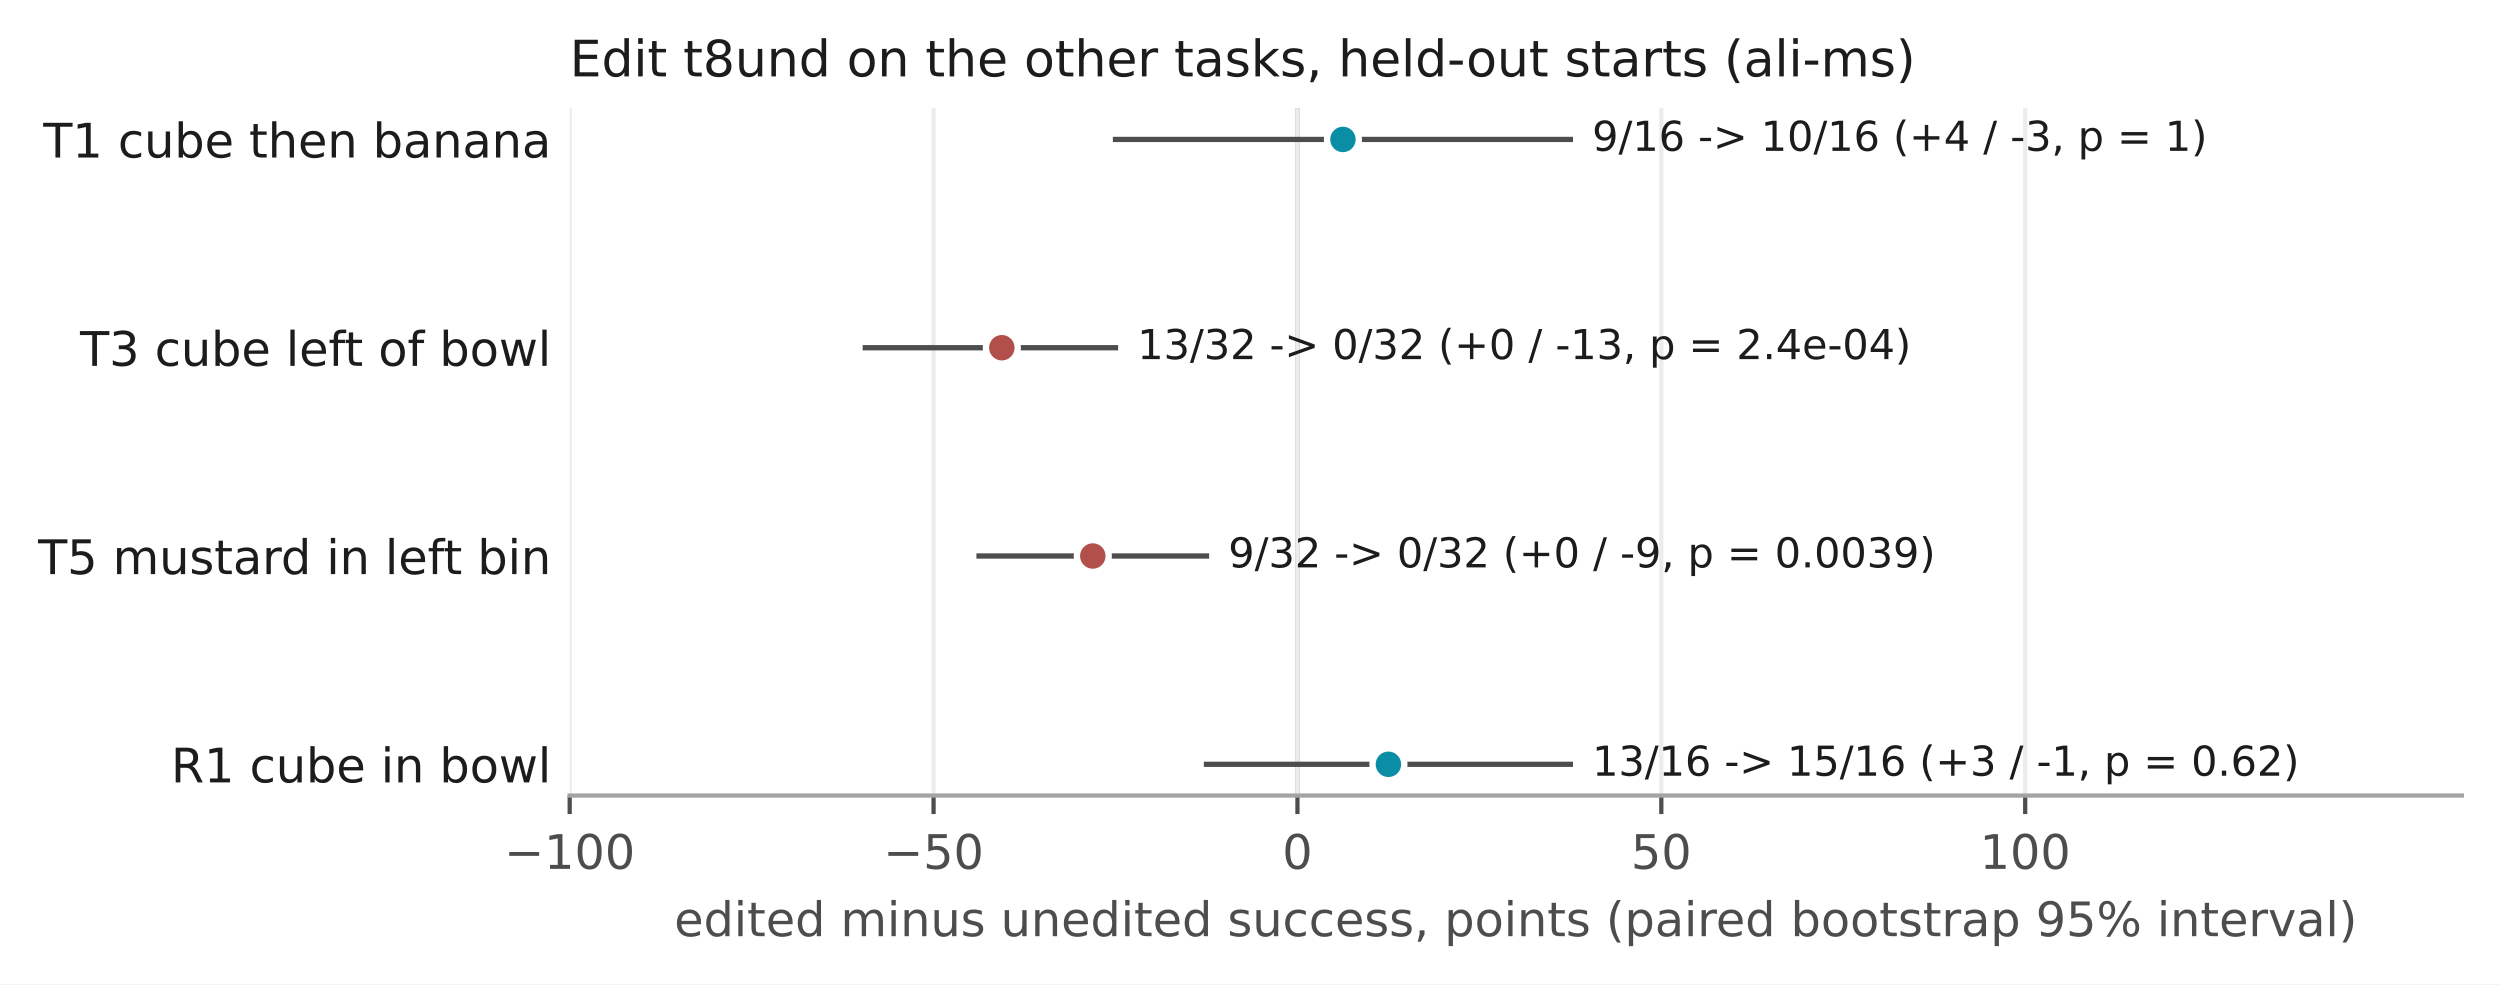
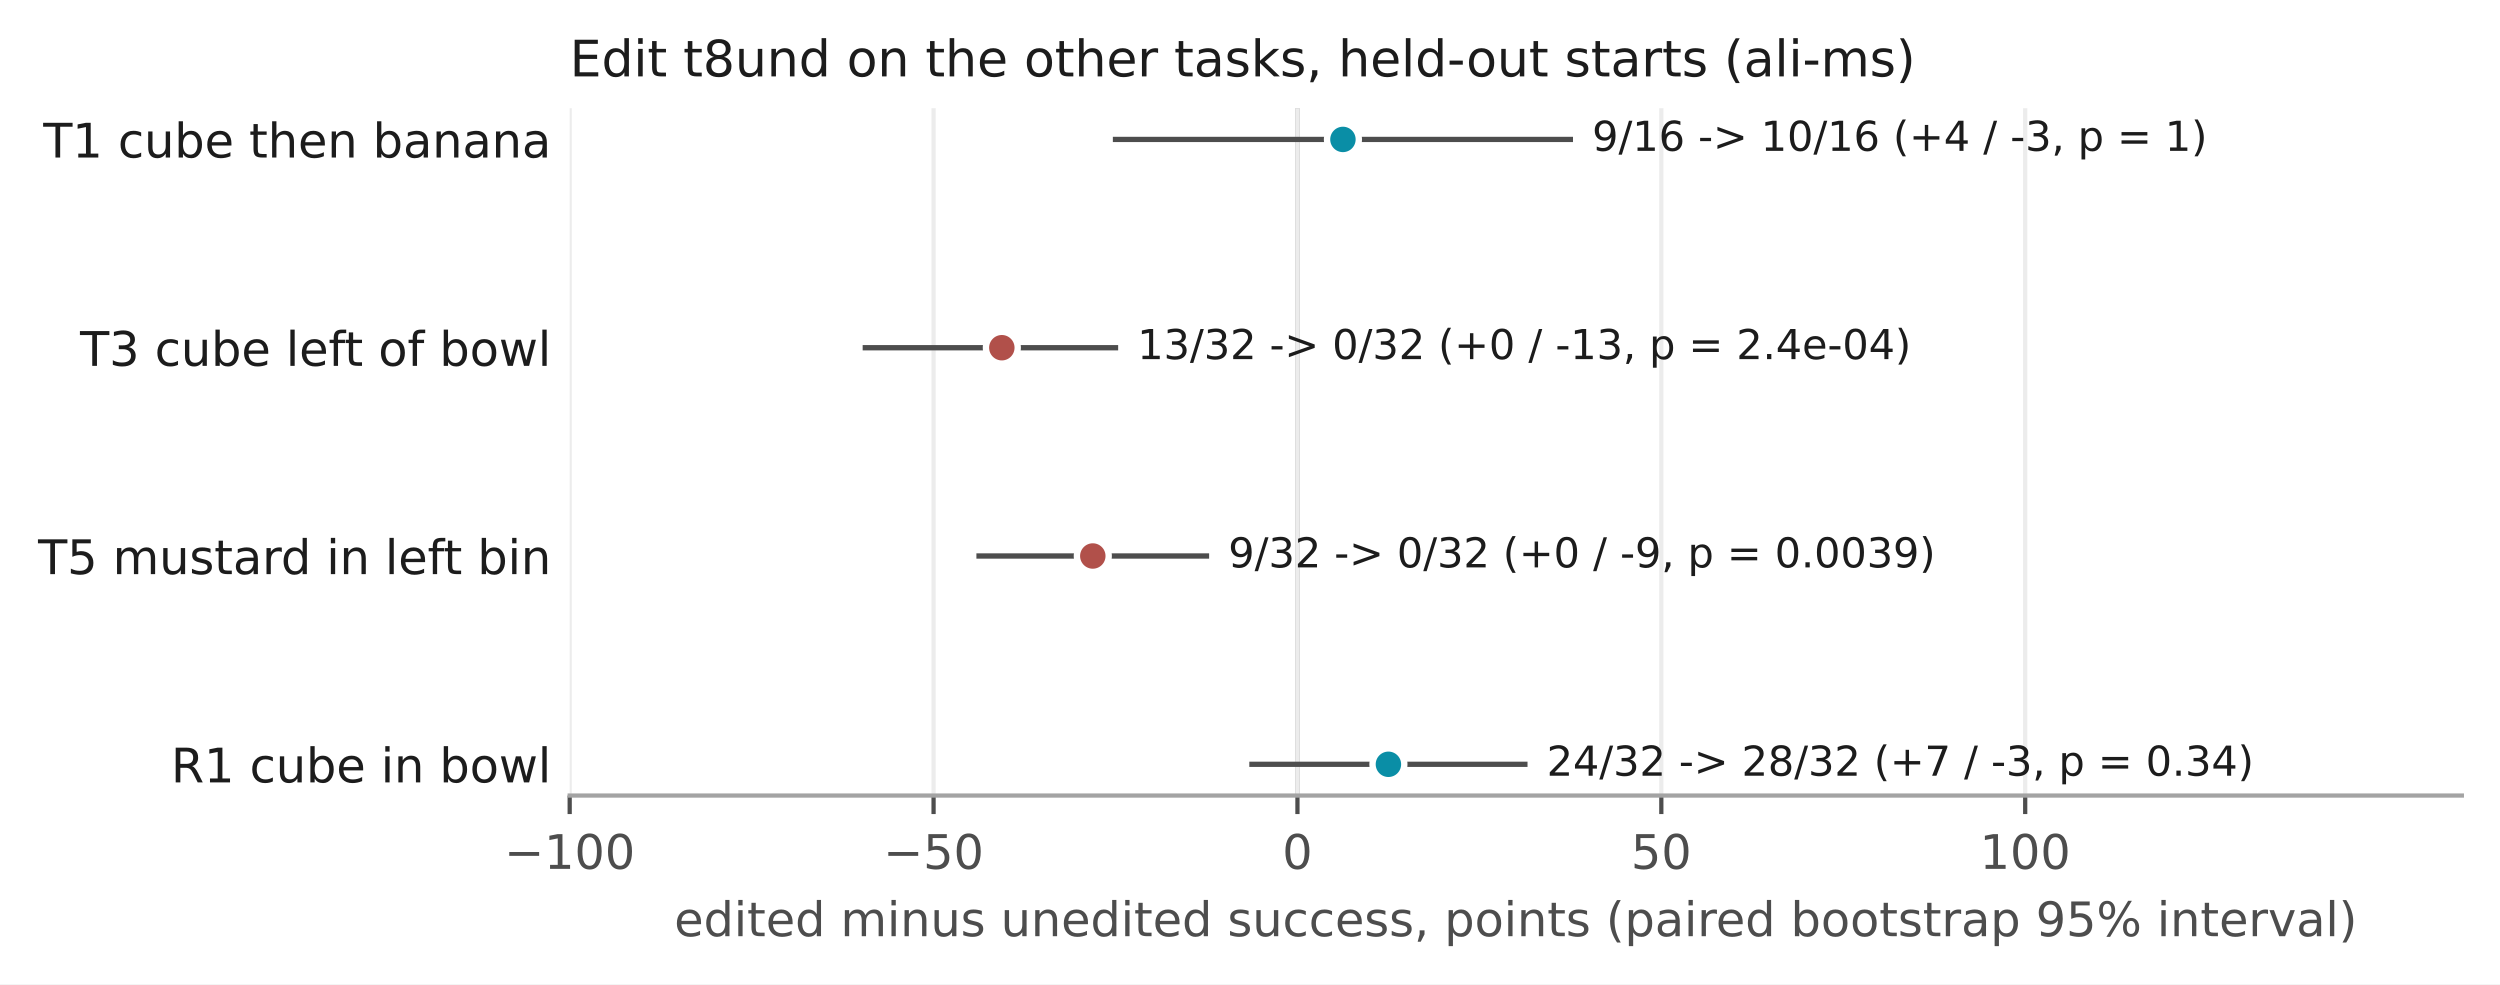
<svg xmlns="http://www.w3.org/2000/svg" xmlns:xlink="http://www.w3.org/1999/xlink" width="471.842pt" height="185.769pt" viewBox="0 0 471.842 185.769" version="1.1">
  <defs>
    <style type="text/css">*{stroke-linejoin: round; stroke-linecap: butt}</style>
  </defs>
  <g id="figure_1">
    <g id="patch_1">
      <path d="M -0 185.769  L 471.842 185.769  L 471.842 0  L -0 0  z " style="fill: #ffffff" />
    </g>
    <g id="axes_1">
      <g id="patch_2">
        <path d="M 107.522 150.148  L 464.642 150.148  L 464.642 20.419  L 107.522 20.419  z " style="fill: #ffffff" />
      </g>
      <g id="line2d_1">
-         <path d="M 244.876 150.148  L 244.876 20.419  " clip-path="url(#pe1426742e1)" style="fill: none; stroke: #a3a3a3; stroke-width: 0.8; stroke-linecap: square" />
+         <path d="M 244.876 150.148  L 244.876 20.419  " clip-path="url(#p69669f9032)" style="fill: none; stroke: #a3a3a3; stroke-width: 0.8; stroke-linecap: square" />
      </g>
      <g id="matplotlib.axis_1">
        <g id="xtick_1">
          <g id="line2d_2">
-             <path d="M 107.522 150.148  L 107.522 20.419  " clip-path="url(#pe1426742e1)" style="fill: none; stroke: #ececec; stroke-width: 0.8; stroke-linecap: square" />
+             <path d="M 107.522 150.148  L 107.522 20.419  " clip-path="url(#p69669f9032)" style="fill: none; stroke: #ececec; stroke-width: 0.8; stroke-linecap: square" />
          </g>
          <g id="line2d_3">
            <defs>
-               <path id="m01771856ff" d="M 0 0  L 0 3.5  " style="stroke: #4d4d4d; stroke-width: 0.8" />
+               <path id="m7a7054aaa6" d="M 0 0  L 0 3.5  " style="stroke: #4d4d4d; stroke-width: 0.8" />
            </defs>
            <g>
-               <use xlink:href="#m01771856ff" x="107.522" y="150.148" style="fill: #4d4d4d; stroke: #4d4d4d; stroke-width: 0.8" />
+               <use xlink:href="#m7a7054aaa6" x="107.522" y="150.148" style="fill: #4d4d4d; stroke: #4d4d4d; stroke-width: 0.8" />
            </g>
          </g>
          <g id="text_1">
            <text style="font-size: 9px; font-family: 'DejaVu Sans'; text-anchor: middle; fill: #4d4d4d" x="107.522" y="163.987" transform="rotate(-0 107.5217 163.9867)">−100</text>
          </g>
        </g>
        <g id="xtick_2">
          <g id="line2d_4">
-             <path d="M 176.199 150.148  L 176.199 20.419  " clip-path="url(#pe1426742e1)" style="fill: none; stroke: #ececec; stroke-width: 0.8; stroke-linecap: square" />
+             <path d="M 176.199 150.148  L 176.199 20.419  " clip-path="url(#p69669f9032)" style="fill: none; stroke: #ececec; stroke-width: 0.8; stroke-linecap: square" />
          </g>
          <g id="line2d_5">
            <g>
-               <use xlink:href="#m01771856ff" x="176.199" y="150.148" style="fill: #4d4d4d; stroke: #4d4d4d; stroke-width: 0.8" />
+               <use xlink:href="#m7a7054aaa6" x="176.199" y="150.148" style="fill: #4d4d4d; stroke: #4d4d4d; stroke-width: 0.8" />
            </g>
          </g>
          <g id="text_2">
            <text style="font-size: 9px; font-family: 'DejaVu Sans'; text-anchor: middle; fill: #4d4d4d" x="176.199" y="163.987" transform="rotate(-0 176.1986 163.9867)">−50</text>
          </g>
        </g>
        <g id="xtick_3">
          <g id="line2d_6">
-             <path d="M 244.876 150.148  L 244.876 20.419  " clip-path="url(#pe1426742e1)" style="fill: none; stroke: #ececec; stroke-width: 0.8; stroke-linecap: square" />
+             <path d="M 244.876 150.148  L 244.876 20.419  " clip-path="url(#p69669f9032)" style="fill: none; stroke: #ececec; stroke-width: 0.8; stroke-linecap: square" />
          </g>
          <g id="line2d_7">
            <g>
-               <use xlink:href="#m01771856ff" x="244.876" y="150.148" style="fill: #4d4d4d; stroke: #4d4d4d; stroke-width: 0.8" />
+               <use xlink:href="#m7a7054aaa6" x="244.876" y="150.148" style="fill: #4d4d4d; stroke: #4d4d4d; stroke-width: 0.8" />
            </g>
          </g>
          <g id="text_3">
            <text style="font-size: 9px; font-family: 'DejaVu Sans'; text-anchor: middle; fill: #4d4d4d" x="244.876" y="163.987" transform="rotate(-0 244.8756 163.9867)">0</text>
          </g>
        </g>
        <g id="xtick_4">
          <g id="line2d_8">
-             <path d="M 313.552 150.148  L 313.552 20.419  " clip-path="url(#pe1426742e1)" style="fill: none; stroke: #ececec; stroke-width: 0.8; stroke-linecap: square" />
+             <path d="M 313.552 150.148  L 313.552 20.419  " clip-path="url(#p69669f9032)" style="fill: none; stroke: #ececec; stroke-width: 0.8; stroke-linecap: square" />
          </g>
          <g id="line2d_9">
            <g>
-               <use xlink:href="#m01771856ff" x="313.552" y="150.148" style="fill: #4d4d4d; stroke: #4d4d4d; stroke-width: 0.8" />
+               <use xlink:href="#m7a7054aaa6" x="313.552" y="150.148" style="fill: #4d4d4d; stroke: #4d4d4d; stroke-width: 0.8" />
            </g>
          </g>
          <g id="text_4">
            <text style="font-size: 9px; font-family: 'DejaVu Sans'; text-anchor: middle; fill: #4d4d4d" x="313.552" y="163.987" transform="rotate(-0 313.5525 163.9867)">50</text>
          </g>
        </g>
        <g id="xtick_5">
          <g id="line2d_10">
-             <path d="M 382.229 150.148  L 382.229 20.419  " clip-path="url(#pe1426742e1)" style="fill: none; stroke: #ececec; stroke-width: 0.8; stroke-linecap: square" />
+             <path d="M 382.229 150.148  L 382.229 20.419  " clip-path="url(#p69669f9032)" style="fill: none; stroke: #ececec; stroke-width: 0.8; stroke-linecap: square" />
          </g>
          <g id="line2d_11">
            <g>
-               <use xlink:href="#m01771856ff" x="382.229" y="150.148" style="fill: #4d4d4d; stroke: #4d4d4d; stroke-width: 0.8" />
+               <use xlink:href="#m7a7054aaa6" x="382.229" y="150.148" style="fill: #4d4d4d; stroke: #4d4d4d; stroke-width: 0.8" />
            </g>
          </g>
          <g id="text_5">
            <text style="font-size: 9px; font-family: 'DejaVu Sans'; text-anchor: middle; fill: #4d4d4d" x="382.229" y="163.987" transform="rotate(-0 382.2294 163.9867)">100</text>
          </g>
        </g>
        <g id="text_6">
          <text style="font-size: 9px; font-family: 'DejaVu Sans'; text-anchor: middle; fill: #4d4d4d" x="286.082" y="176.697" transform="rotate(-0 286.0817 176.697)">edited minus unedited success, points (paired bootstrap 95% interval)</text>
        </g>
      </g>
      <g id="matplotlib.axis_2">
        <g id="ytick_1">
          <g id="line2d_12" />
          <g id="text_7">
            <text style="font-size: 9px; font-family: 'DejaVu Sans'; text-anchor: end; fill: #1c1c1c" x="104.022" y="147.671" transform="rotate(-0 104.0217 147.6706)">R1 cube in bowl</text>
          </g>
        </g>
        <g id="ytick_2">
          <g id="line2d_13" />
          <g id="text_8">
            <text style="font-size: 9px; font-family: 'DejaVu Sans'; text-anchor: end; fill: #1c1c1c" x="104.022" y="108.359" transform="rotate(-0 104.0217 108.3586)">T5 mustard in left bin</text>
          </g>
        </g>
        <g id="ytick_3">
          <g id="line2d_14" />
          <g id="text_9">
            <text style="font-size: 9px; font-family: 'DejaVu Sans'; text-anchor: end; fill: #1c1c1c" x="104.022" y="69.047" transform="rotate(-0 104.0217 69.04661)">T3 cube left of bowl</text>
          </g>
        </g>
        <g id="ytick_4">
          <g id="line2d_15" />
          <g id="text_10">
            <text style="font-size: 9px; font-family: 'DejaVu Sans'; text-anchor: end; fill: #1c1c1c" x="104.022" y="29.735" transform="rotate(-0 104.0217 29.73461)">T1 cube then banana</text>
          </g>
        </g>
      </g>
      <g id="line2d_16">
-         <path d="M 210.537 26.315  L 296.383 26.315  " clip-path="url(#pe1426742e1)" style="fill: none; stroke: #4d4d4d; stroke-linecap: square" />
+         <path d="M 210.537 26.315  L 296.383 26.315  " clip-path="url(#p69669f9032)" style="fill: none; stroke: #4d4d4d; stroke-linecap: square" />
      </g>
      <g id="line2d_17">
-         <path d="M 163.315 65.627  L 210.537 65.627  " clip-path="url(#pe1426742e1)" style="fill: none; stroke: #4d4d4d; stroke-linecap: square" />
+         <path d="M 163.315 65.627  L 210.537 65.627  " clip-path="url(#p69669f9032)" style="fill: none; stroke: #4d4d4d; stroke-linecap: square" />
      </g>
      <g id="line2d_18">
-         <path d="M 184.783 104.939  L 227.706 104.939  " clip-path="url(#pe1426742e1)" style="fill: none; stroke: #4d4d4d; stroke-linecap: square" />
+         <path d="M 184.783 104.939  L 227.706 104.939  " clip-path="url(#p69669f9032)" style="fill: none; stroke: #4d4d4d; stroke-linecap: square" />
      </g>
      <g id="line2d_19">
-         <path d="M 227.706 144.251  L 296.383 144.251  " clip-path="url(#pe1426742e1)" style="fill: none; stroke: #4d4d4d; stroke-linecap: square" />
+         <path d="M 236.291 144.251  L 287.799 144.251  " clip-path="url(#p69669f9032)" style="fill: none; stroke: #4d4d4d; stroke-linecap: square" />
      </g>
      <g id="patch_3">
        <path d="M 107.522 150.148  L 464.642 150.148  " style="fill: none; stroke: #a3a3a3; stroke-width: 0.8; stroke-linejoin: miter; stroke-linecap: square" />
      </g>
      <g id="line2d_20">
        <defs>
-           <path id="md0b3146ce5" d="M 0 3  C 0.796 3 1.559 2.684 2.121 2.121  C 2.684 1.559 3 0.796 3 0  C 3 -0.796 2.684 -1.559 2.121 -2.121  C 1.559 -2.684 0.796 -3 0 -3  C -0.796 -3 -1.559 -2.684 -2.121 -2.121  C -2.684 -1.559 -3 -0.796 -3 0  C -3 0.796 -2.684 1.559 -2.121 2.121  C -1.559 2.684 -0.796 3 0 3  z " style="stroke: #ffffff; stroke-width: 1.2" />
+           <path id="m4296f79478" d="M 0 3  C 0.796 3 1.559 2.684 2.121 2.121  C 2.684 1.559 3 0.796 3 0  C 3 -0.796 2.684 -1.559 2.121 -2.121  C 1.559 -2.684 0.796 -3 0 -3  C -0.796 -3 -1.559 -2.684 -2.121 -2.121  C -2.684 -1.559 -3 -0.796 -3 0  C -3 0.796 -2.684 1.559 -2.121 2.121  C -1.559 2.684 -0.796 3 0 3  z " style="stroke: #ffffff; stroke-width: 1.2" />
        </defs>
-         <g clip-path="url(#pe1426742e1)">
-           <use xlink:href="#md0b3146ce5" x="253.46" y="26.315" style="fill: #0a8ea6; stroke: #ffffff; stroke-width: 1.2" />
+         <g clip-path="url(#p69669f9032)">
+           <use xlink:href="#m4296f79478" x="253.46" y="26.315" style="fill: #0a8ea6; stroke: #ffffff; stroke-width: 1.2" />
        </g>
      </g>
      <g id="text_11">
        <text style="font-size: 7.8px; font-family: 'DejaVu Sans'; text-anchor: start; fill: #1c1c1c" x="300.504" y="28.468" transform="rotate(-0 300.5039 28.46763)">9/16 -&gt; 10/16  (+4 / -3, p = 1)</text>
      </g>
      <g id="line2d_21">
        <defs>
-           <path id="m754f2c82ab" d="M 0 3  C 0.796 3 1.559 2.684 2.121 2.121  C 2.684 1.559 3 0.796 3 0  C 3 -0.796 2.684 -1.559 2.121 -2.121  C 1.559 -2.684 0.796 -3 0 -3  C -0.796 -3 -1.559 -2.684 -2.121 -2.121  C -2.684 -1.559 -3 -0.796 -3 0  C -3 0.796 -2.684 1.559 -2.121 2.121  C -1.559 2.684 -0.796 3 0 3  z " style="stroke: #ffffff; stroke-width: 1.2" />
+           <path id="m5d3f921117" d="M 0 3  C 0.796 3 1.559 2.684 2.121 2.121  C 2.684 1.559 3 0.796 3 0  C 3 -0.796 2.684 -1.559 2.121 -2.121  C 1.559 -2.684 0.796 -3 0 -3  C -0.796 -3 -1.559 -2.684 -2.121 -2.121  C -2.684 -1.559 -3 -0.796 -3 0  C -3 0.796 -2.684 1.559 -2.121 2.121  C -1.559 2.684 -0.796 3 0 3  z " style="stroke: #ffffff; stroke-width: 1.2" />
        </defs>
-         <g clip-path="url(#pe1426742e1)">
-           <use xlink:href="#m754f2c82ab" x="189.082" y="65.627" style="fill: #b1504a; stroke: #ffffff; stroke-width: 1.2" />
+         <g clip-path="url(#p69669f9032)">
+           <use xlink:href="#m5d3f921117" x="189.082" y="65.627" style="fill: #b1504a; stroke: #ffffff; stroke-width: 1.2" />
        </g>
      </g>
      <g id="text_12">
        <text style="font-size: 7.8px; font-family: 'DejaVu Sans'; text-anchor: start; fill: #1c1c1c" x="214.658" y="67.78" transform="rotate(-0 214.6577 67.77963)">13/32 -&gt; 0/32  (+0 / -13, p = 2.4e-04)</text>
      </g>
      <g id="line2d_22">
-         <g clip-path="url(#pe1426742e1)">
-           <use xlink:href="#m754f2c82ab" x="206.252" y="104.939" style="fill: #b1504a; stroke: #ffffff; stroke-width: 1.2" />
+         <g clip-path="url(#p69669f9032)">
+           <use xlink:href="#m5d3f921117" x="206.252" y="104.939" style="fill: #b1504a; stroke: #ffffff; stroke-width: 1.2" />
        </g>
      </g>
      <g id="text_13">
        <text style="font-size: 7.8px; font-family: 'DejaVu Sans'; text-anchor: start; fill: #1c1c1c" x="231.827" y="107.092" transform="rotate(-0 231.827 107.0916)">9/32 -&gt; 0/32  (+0 / -9, p = 0.0039)</text>
      </g>
      <g id="line2d_23">
-         <g clip-path="url(#pe1426742e1)">
-           <use xlink:href="#md0b3146ce5" x="262.045" y="144.251" style="fill: #0a8ea6; stroke: #ffffff; stroke-width: 1.2" />
+         <g clip-path="url(#p69669f9032)">
+           <use xlink:href="#m4296f79478" x="262.045" y="144.251" style="fill: #0a8ea6; stroke: #ffffff; stroke-width: 1.2" />
        </g>
      </g>
      <g id="text_14">
-         <text style="font-size: 7.8px; font-family: 'DejaVu Sans'; text-anchor: start; fill: #1c1c1c" x="300.504" y="146.404" transform="rotate(-0 300.5039 146.4036)">13/16 -&gt; 15/16  (+3 / -1, p = 0.62)</text>
+         <text style="font-size: 7.8px; font-family: 'DejaVu Sans'; text-anchor: start; fill: #1c1c1c" x="291.919" y="146.404" transform="rotate(-0 291.9193 146.4036)">24/32 -&gt; 28/32  (+7 / -3, p = 0.34)</text>
      </g>
      <g id="text_15">
        <text style="font-size: 9.5px; font-family: 'DejaVu Sans'; text-anchor: start; fill: #1c1c1c" x="107.522" y="14.419" transform="rotate(-0 107.5217 14.41852)">Edit t8und on the other tasks, held-out starts (ali-ms)</text>
      </g>
    </g>
  </g>
  <defs>
-     <clipPath id="pe1426742e1">
+     <clipPath id="p69669f9032">
      <rect x="107.522" y="20.419" width="357.12" height="129.73" />
    </clipPath>
  </defs>
</svg>
